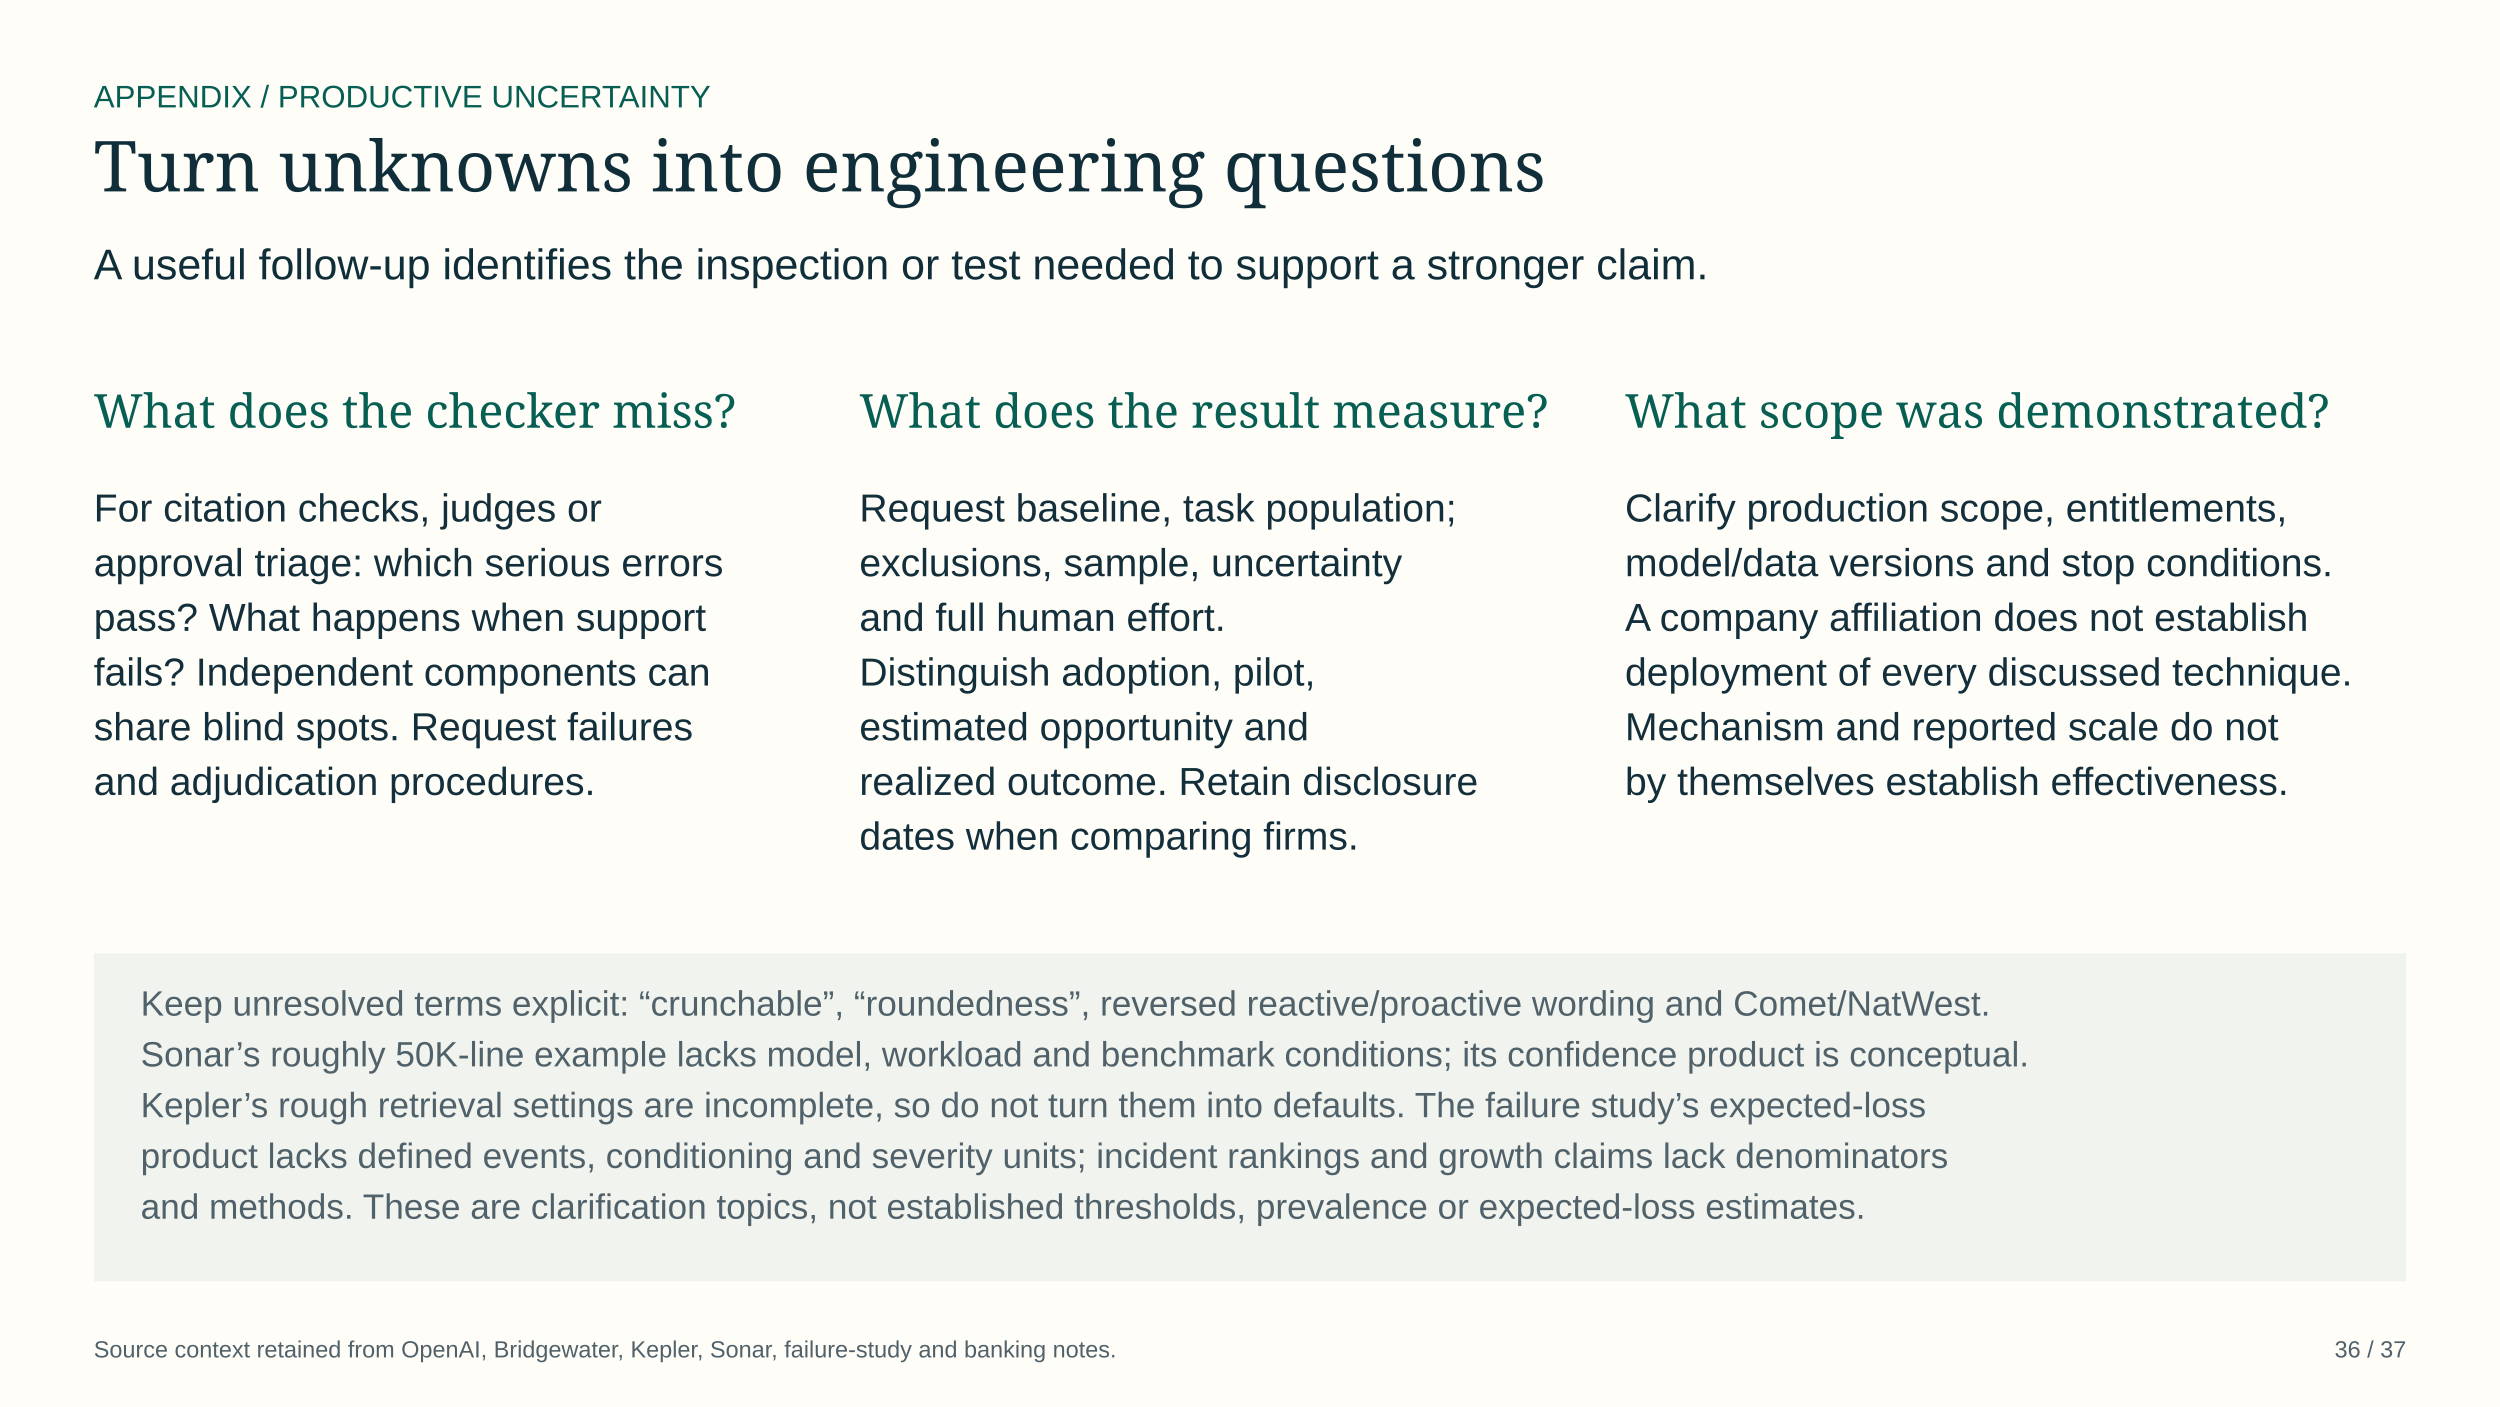
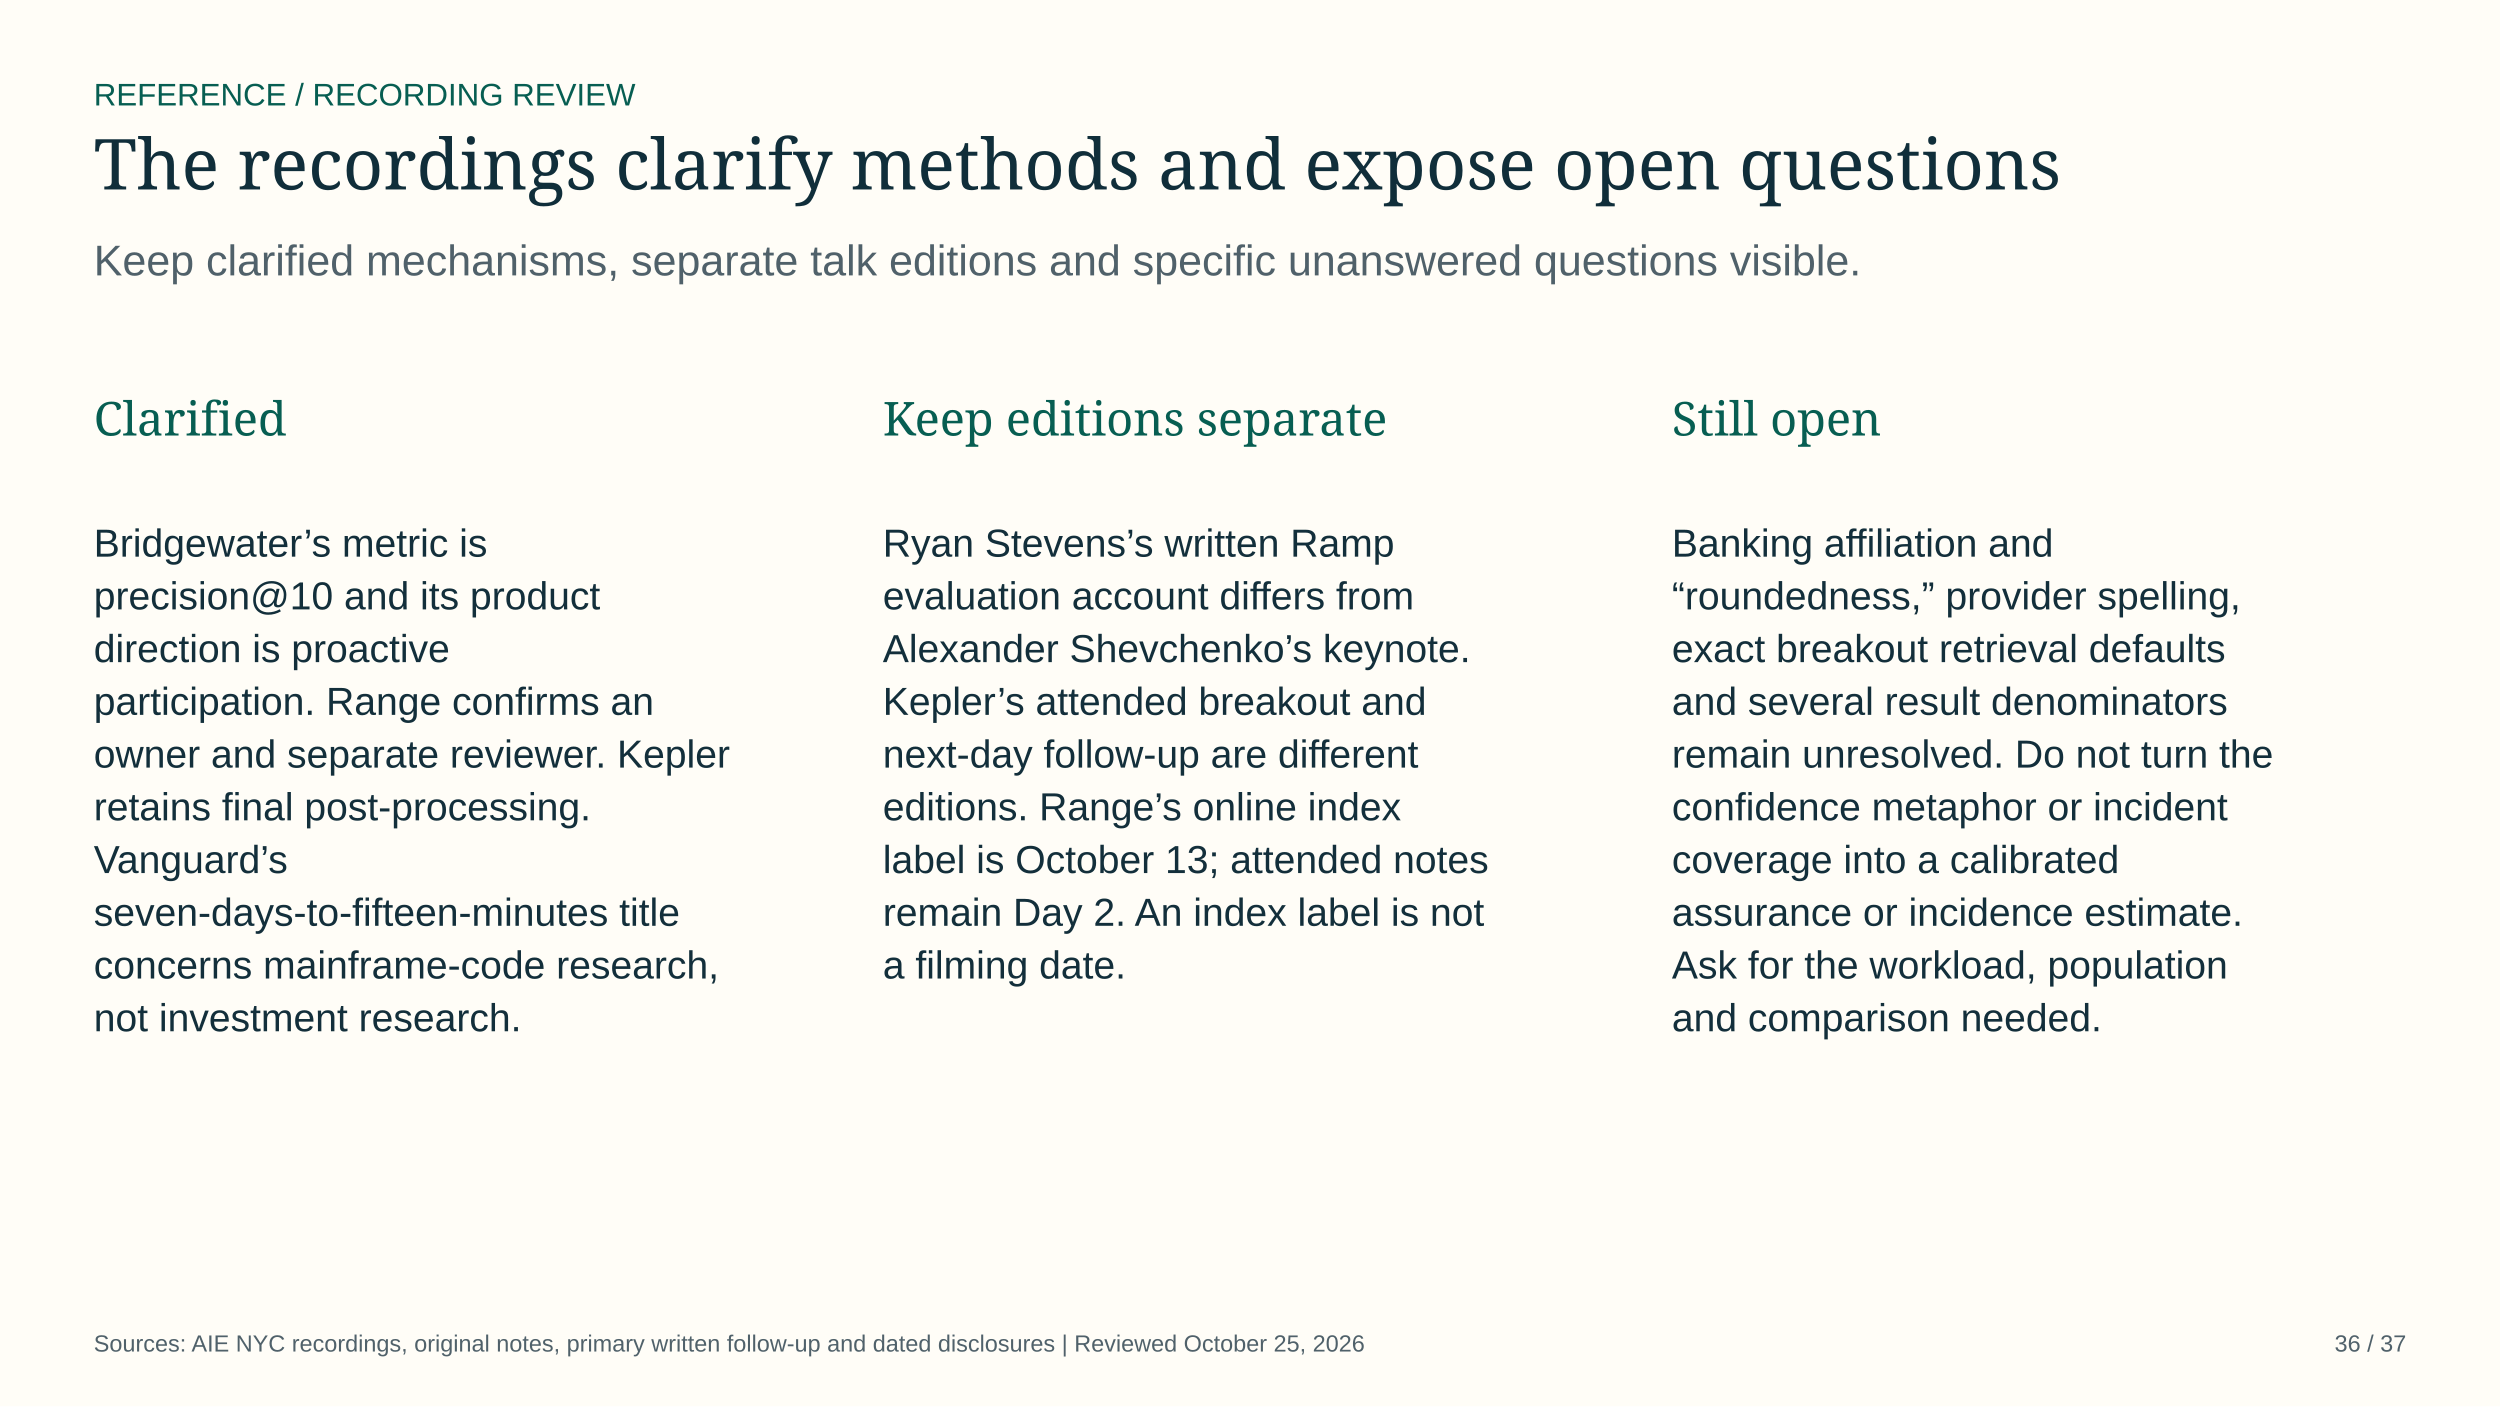
<svg xmlns="http://www.w3.org/2000/svg" viewBox="0 0 1280 720" font-family="Arial" font-size="20" data-pptx-page-role="content">
-   <rect id="background" data-pptx-role="background" width="1280" height="720" fill="#FFFDF7" />
-   <g id="title" data-pptx-bounds="48 40 1184 120" fill="#102E3A">
-     <text x="48" y="55" font-size="16" fill="#075E52">APPENDIX / PRODUCTIVE UNCERTAINTY</text>
-     <text x="48" y="98" font-family="Cambria" font-size="36">Turn unknowns into engineering questions</text>
-     <text x="48" y="143" font-size="22">A useful follow-up identifies the inspection or test needed to support a stronger claim.</text>
+   <rect id="background" data-pptx-role="background" x="0" y="0" width="1280" height="720" fill="#FFFDF7" />
+   <g id="title" data-pptx-bounds="48 38 1184 140">
+     <text x="48" y="54" font-size="16" fill="#075E52">REFERENCE / RECORDING REVIEW</text>
+     <text x="48" y="97" font-size="36" font-family="Cambria" fill="#102E3A">The recordings clarify methods and expose open questions</text>
+     <text x="48" y="141" font-size="22" fill="#50616A">Keep clarified mechanisms, separate talk editions and specific unanswered questions visible.</text>
  </g>
-   <g id="checker-questions" data-pptx-bounds="48 184 360 268" fill="#132F3B">
-     <text x="48" y="219" font-size="24" font-family="Cambria" fill="#075E52">What does the checker miss?</text>
-     <text x="48" y="267">For citation checks, judges or<tspan x="48" dy="28">approval triage: which serious errors</tspan>
-       <tspan x="48" dy="28">pass? What happens when support</tspan>
-       <tspan x="48" dy="28">fails? Independent components can</tspan>
-       <tspan x="48" dy="28">share blind spots. Request failures</tspan>
-       <tspan x="48" dy="28">and adjudication procedures.</tspan>
+   <g id="analysis-1" data-pptx-bounds="48 195 365 470">
+     <text x="48" y="223" font-size="24" font-family="Cambria" fill="#075E52">Clarified</text>
+     <text x="48" y="285" fill="#132F3B">Bridgewater’s metric is <tspan x="48" dy="27">precision@10 and its product </tspan>
+       <tspan x="48" dy="27">direction is proactive </tspan>
+       <tspan x="48" dy="27">participation. Range confirms an </tspan>
+       <tspan x="48" dy="27">owner and separate reviewer. Kepler </tspan>
+       <tspan x="48" dy="27">retains final post-processing. </tspan>
+       <tspan x="48" dy="27">Vanguard’s </tspan>
+       <tspan x="48" dy="27">seven-days-to-fifteen-minutes title </tspan>
+       <tspan x="48" dy="27">concerns mainframe-code research, </tspan>
+       <tspan x="48" dy="27">not investment research.</tspan>
    </text>
  </g>
-   <g id="measurement-questions" data-pptx-bounds="440 184 360 268" fill="#132F3B">
-     <text x="440" y="219" font-size="24" font-family="Cambria" fill="#075E52">What does the result measure?</text>
-     <text x="440" y="267">Request baseline, task population;<tspan x="440" dy="28">exclusions, sample, uncertainty</tspan>
-       <tspan x="440" dy="28">and full human effort.</tspan>
-       <tspan x="440" dy="28">Distinguish adoption, pilot,</tspan>
-       <tspan x="440" dy="28">estimated opportunity and</tspan>
-       <tspan x="440" dy="28">realized outcome. Retain disclosure</tspan>
-       <tspan x="440" dy="28">dates when comparing firms.</tspan>
+   <g id="analysis-2" data-pptx-bounds="452 195 365 470">
+     <text x="452" y="223" font-size="24" font-family="Cambria" fill="#075E52">Keep editions separate</text>
+     <text x="452" y="285" fill="#132F3B">Ryan Stevens’s written Ramp <tspan x="452" dy="27">evaluation account differs from </tspan>
+       <tspan x="452" dy="27">Alexander Shevchenko’s keynote. </tspan>
+       <tspan x="452" dy="27">Kepler’s attended breakout and </tspan>
+       <tspan x="452" dy="27">next-day follow-up are different </tspan>
+       <tspan x="452" dy="27">editions. Range’s online index </tspan>
+       <tspan x="452" dy="27">label is October 13; attended notes </tspan>
+       <tspan x="452" dy="27">remain Day 2. An index label is not </tspan>
+       <tspan x="452" dy="27">a filming date.</tspan>
    </text>
  </g>
-   <g id="scope-questions" data-pptx-bounds="832 184 400 268" fill="#132F3B">
-     <text x="832" y="219" font-size="24" font-family="Cambria" fill="#075E52">What scope was demonstrated?</text>
-     <text x="832" y="267">Clarify production scope, entitlements,<tspan x="832" dy="28">model/data versions and stop conditions.</tspan>
-       <tspan x="832" dy="28">A company affiliation does not establish</tspan>
-       <tspan x="832" dy="28">deployment of every discussed technique.</tspan>
-       <tspan x="832" dy="28">Mechanism and reported scale do not</tspan>
-       <tspan x="832" dy="28">by themselves establish effectiveness.</tspan>
+   <g id="analysis-3" data-pptx-bounds="856 195 365 470">
+     <text x="856" y="223" font-size="24" font-family="Cambria" fill="#075E52">Still open</text>
+     <text x="856" y="285" fill="#132F3B">Banking affiliation and <tspan x="856" dy="27">“roundedness,” provider spelling, </tspan>
+       <tspan x="856" dy="27">exact breakout retrieval defaults </tspan>
+       <tspan x="856" dy="27">and several result denominators </tspan>
+       <tspan x="856" dy="27">remain unresolved. Do not turn the </tspan>
+       <tspan x="856" dy="27">confidence metaphor or incident </tspan>
+       <tspan x="856" dy="27">coverage into a calibrated </tspan>
+       <tspan x="856" dy="27">assurance or incidence estimate. </tspan>
+       <tspan x="856" dy="27">Ask for the workload, population </tspan>
+       <tspan x="856" dy="27">and comparison needed.</tspan>
    </text>
  </g>
-   <g id="unresolved-source-details" data-pptx-bounds="48 488 1184 168">
-     <rect x="48" y="488" width="1184" height="168" fill="#F1F4EE" />
-     <text x="72" y="520" font-size="18" fill="#50616A">Keep unresolved terms explicit: “crunchable”, “roundedness”, reversed reactive/proactive wording and Comet/NatWest.<tspan x="72" dy="26">Sonar’s roughly 50K-line example lacks model, workload and benchmark conditions; its confidence product is conceptual.</tspan>
-       <tspan x="72" dy="26">Kepler’s rough retrieval settings are incomplete, so do not turn them into defaults. The failure study’s expected-loss</tspan>
-       <tspan x="72" dy="26">product lacks defined events, conditioning and severity units; incident rankings and growth claims lack denominators</tspan>
-       <tspan x="72" dy="26">and methods. These are clarification topics, not established thresholds, prevalence or expected-loss estimates.</tspan>
-     </text>
-   </g>
-   <g id="footer" data-pptx-role="footer" data-pptx-bounds="48 677 1184 23" font-size="12" fill="#50616A">
-     <text x="48" y="695">Source context retained from OpenAI, Bridgewater, Kepler, Sonar, failure-study and banking notes.</text>
-     <text x="1232" y="695" text-anchor="end">36 / 37</text>
+   <g id="footer" data-pptx-bounds="48 674 1184 26" fill="#50616A" font-size="12">
+     <text x="48" y="692">Sources: AIE NYC recordings, original notes, primary written follow-up and dated disclosures | Reviewed October 25, 2026</text>
+     <text x="1232" y="692" text-anchor="end">36 / 37</text>
  </g>
</svg>
